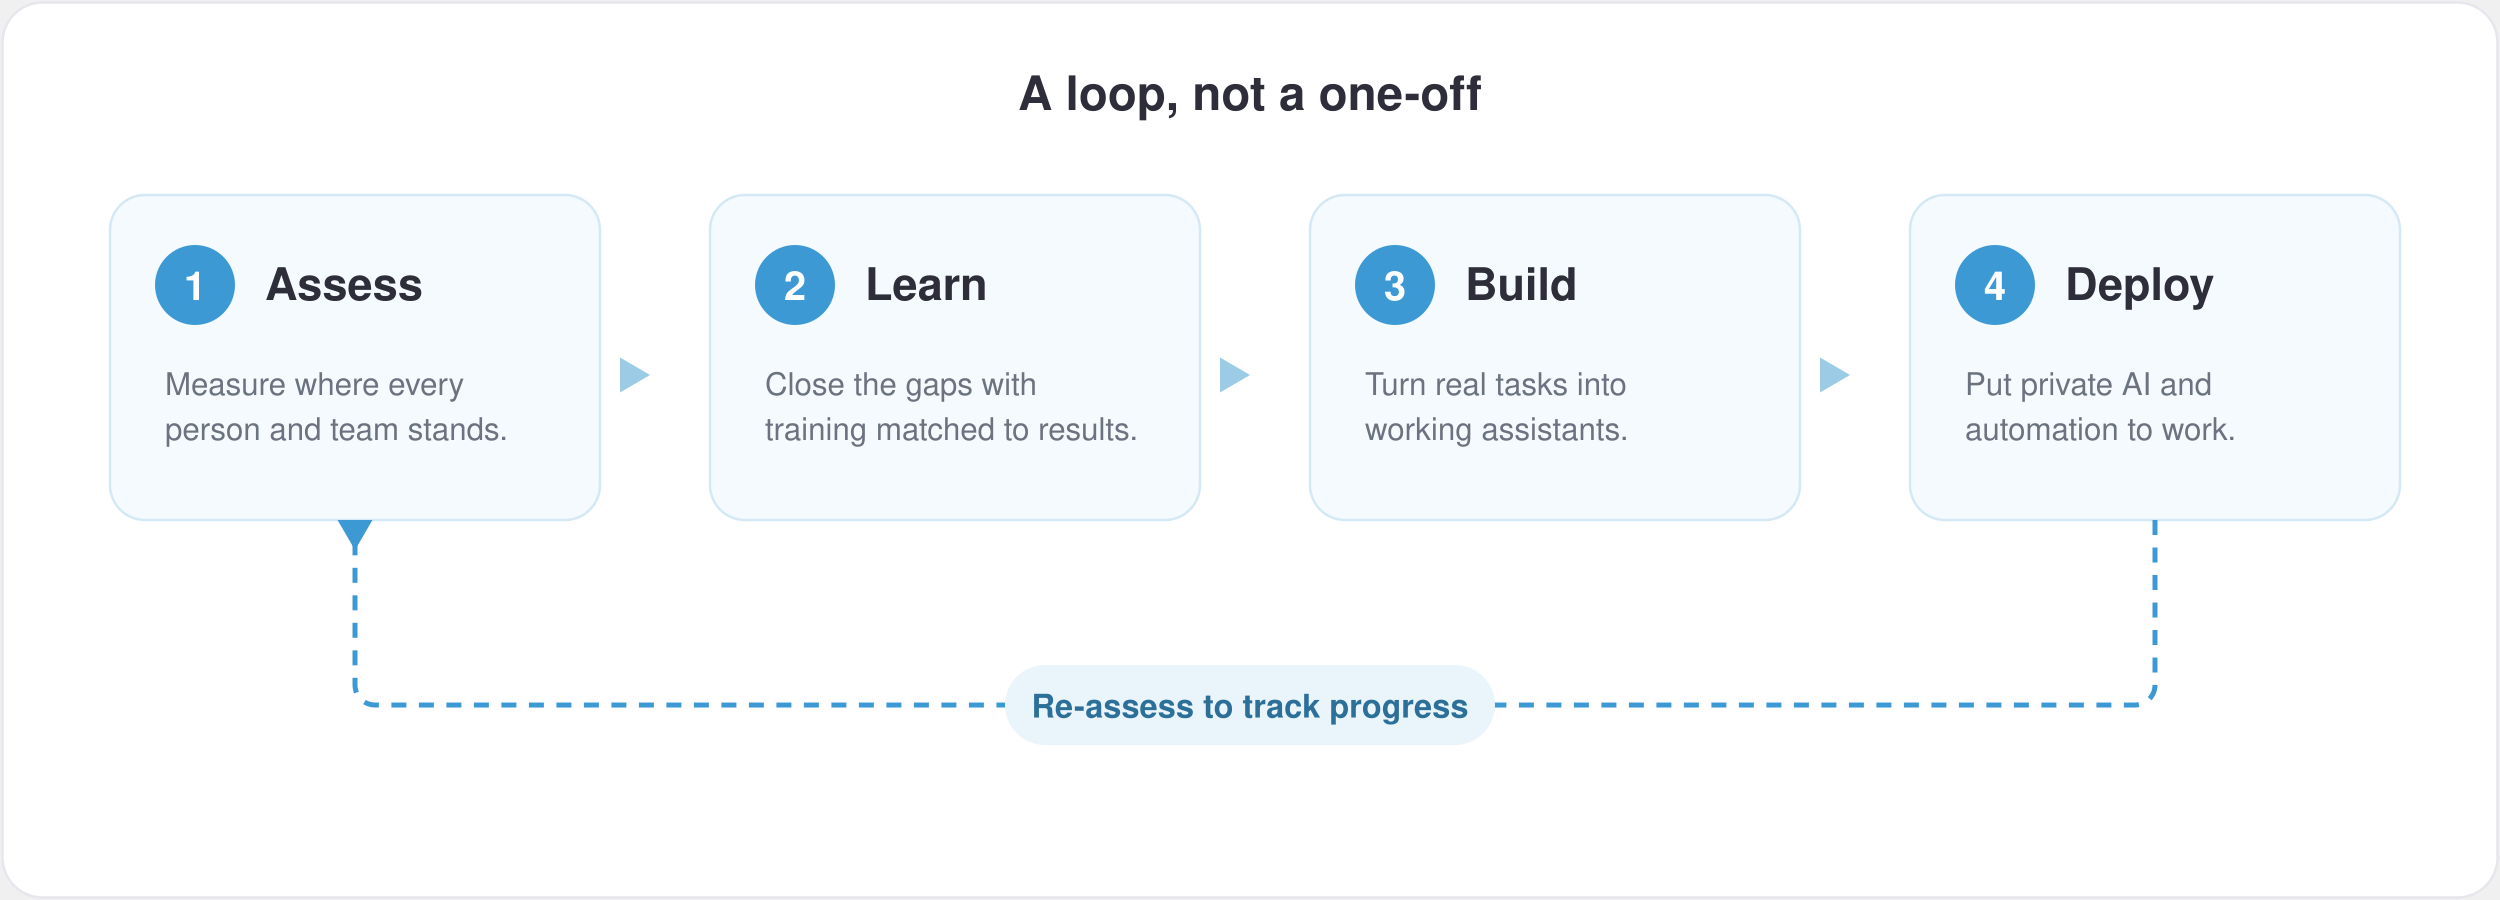
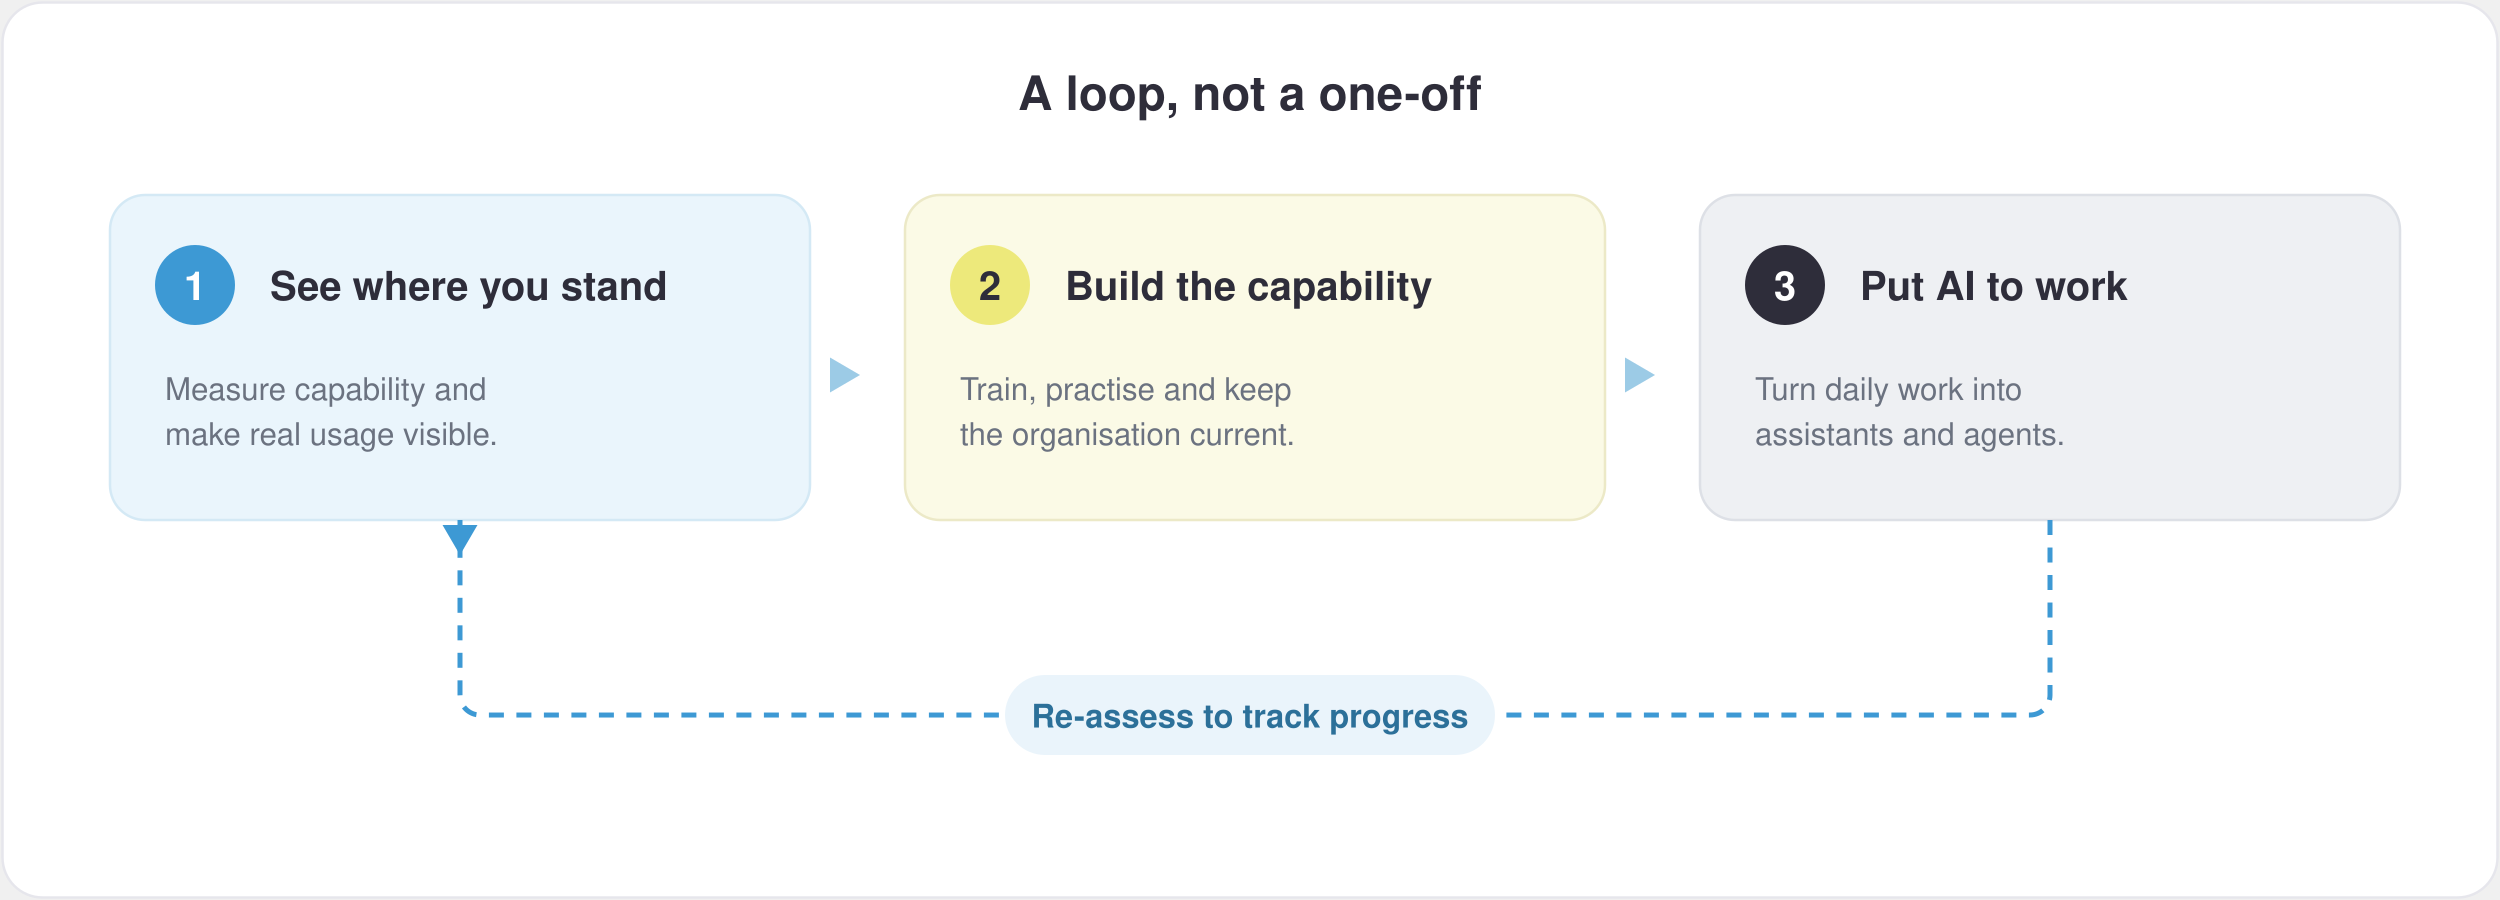
<svg xmlns="http://www.w3.org/2000/svg" viewBox="0 0 1000 360" font-family="'Avenir Next', 'Segoe UI', -apple-system, Helvetica, Arial, sans-serif">
  <rect x="1" y="1" width="998" height="358" rx="16" fill="#ffffff" stroke="#E6E6EC" />
  <text x="500" y="44" fill="#2E2D3A" font-size="19" font-weight="800" text-anchor="middle">A loop, not a one-off</text>
  <g>
    <g transform="translate(44,78)">
-       <rect width="196" height="130" rx="14" fill="#F4FAFD" stroke="#D4E9F5" />
+       <rect width="280" height="130" rx="14" fill="#EAF5FC" stroke="#D4E9F5" />
      <circle cx="34" cy="36" r="16" fill="#3D99D4" />
      <text x="34" y="42" fill="#fff" font-size="16" font-weight="800" text-anchor="middle">1</text>
-       <text x="62" y="42" fill="#2E2D3A" font-size="18" font-weight="700">Assess</text>
-       <text x="22" y="80" fill="#6B7280" font-size="12.5">Measure where every</text>
-       <text x="22" y="98" fill="#6B7280" font-size="12.5">person and team stands.</text>
+       <text x="64" y="42" fill="#2E2D3A" font-size="16" font-weight="700">See where you stand</text>
+       <text x="22" y="82" fill="#6B7280" font-size="12.5">Measure capability and</text>
+       <text x="22" y="100" fill="#6B7280" font-size="12.5">make real usage visible.</text>
    </g>
-     <g transform="translate(284,78)">
-       <rect width="196" height="130" rx="14" fill="#F4FAFD" stroke="#D4E9F5" />
-       <circle cx="34" cy="36" r="16" fill="#3D99D4" />
-       <text x="34" y="42" fill="#fff" font-size="16" font-weight="800" text-anchor="middle">2</text>
-       <text x="62" y="42" fill="#2E2D3A" font-size="18" font-weight="700">Learn</text>
-       <text x="22" y="80" fill="#6B7280" font-size="12.5">Close the gaps with</text>
-       <text x="22" y="98" fill="#6B7280" font-size="12.5">training matched to results.</text>
+     <g transform="translate(362,78)">
+       <rect width="280" height="130" rx="14" fill="#FBFAE6" stroke="#ECE9C7" />
+       <circle cx="34" cy="36" r="16" fill="#EDE97B" />
+       <text x="34" y="42" fill="#2E2D3A" font-size="16" font-weight="800" text-anchor="middle">2</text>
+       <text x="64" y="42" fill="#2E2D3A" font-size="16" font-weight="700">Build the capability</text>
+       <text x="22" y="82" fill="#6B7280" font-size="12.5">Train, practise and keep</text>
+       <text x="22" y="100" fill="#6B7280" font-size="12.5">the organisation current.</text>
    </g>
-     <g transform="translate(524,78)">
-       <rect width="196" height="130" rx="14" fill="#F4FAFD" stroke="#D4E9F5" />
-       <circle cx="34" cy="36" r="16" fill="#3D99D4" />
+     <g transform="translate(680,78)">
+       <rect width="280" height="130" rx="14" fill="#EEF0F3" stroke="#DDE0E6" />
+       <circle cx="34" cy="36" r="16" fill="#2E2D3A" />
      <text x="34" y="42" fill="#fff" font-size="16" font-weight="800" text-anchor="middle">3</text>
-       <text x="62" y="42" fill="#2E2D3A" font-size="18" font-weight="700">Build</text>
-       <text x="22" y="80" fill="#6B7280" font-size="12.5">Turn real tasks into</text>
-       <text x="22" y="98" fill="#6B7280" font-size="12.5">working assistants.</text>
-     </g>
-     <g transform="translate(764,78)">
-       <rect width="196" height="130" rx="14" fill="#F4FAFD" stroke="#D4E9F5" />
-       <circle cx="34" cy="36" r="16" fill="#3D99D4" />
-       <text x="34" y="42" fill="#fff" font-size="16" font-weight="800" text-anchor="middle">4</text>
-       <text x="62" y="42" fill="#2E2D3A" font-size="18" font-weight="700">Deploy</text>
-       <text x="22" y="80" fill="#6B7280" font-size="12.5">Put private AI and</text>
-       <text x="22" y="98" fill="#6B7280" font-size="12.5">automation to work.</text>
+       <text x="64" y="42" fill="#2E2D3A" font-size="16" font-weight="700">Put AI to work</text>
+       <text x="22" y="82" fill="#6B7280" font-size="12.5">Turn daily work into</text>
+       <text x="22" y="100" fill="#6B7280" font-size="12.5">assistants and agents.</text>
    </g>
  </g>
  <g fill="#9CCBE6">
-     <path d="M248 143 l12 7 l-12 7 z" />
-     <path d="M488 143 l12 7 l-12 7 z" />
-     <path d="M728 143 l12 7 l-12 7 z" />
+     <path d="M332 143 l12 7 l-12 7 z" />
+     <path d="M650 143 l12 7 l-12 7 z" />
  </g>
-   <path d="M862 208 v66 a8 8 0 0 1 -8 8 H150 a8 8 0 0 1 -8 -8 v-66" fill="none" stroke="#3D99D4" stroke-width="2" stroke-dasharray="6 5" />
-   <path d="M142 220 l-7 -12 l14 0 z" fill="#3D99D4" />
-   <rect x="402" y="266" width="196" height="32" rx="16" fill="#EAF4FB" />
-   <text x="500" y="287" fill="#2C7099" font-size="13" font-weight="700" text-anchor="middle">Re-assess to track progress</text>
+   <path d="M820 208 v70 a8 8 0 0 1 -8 8 H192 a8 8 0 0 1 -8 -8 v-70" fill="none" stroke="#3D99D4" stroke-width="2" stroke-dasharray="6 5" />
+   <path d="M184 222 l-7 -12 l14 0 z" fill="#3D99D4" />
+   <rect x="402" y="270" width="196" height="32" rx="16" fill="#EAF4FB" />
+   <text x="500" y="291" fill="#2C7099" font-size="13" font-weight="700" text-anchor="middle">Re-assess to track progress</text>
</svg>
